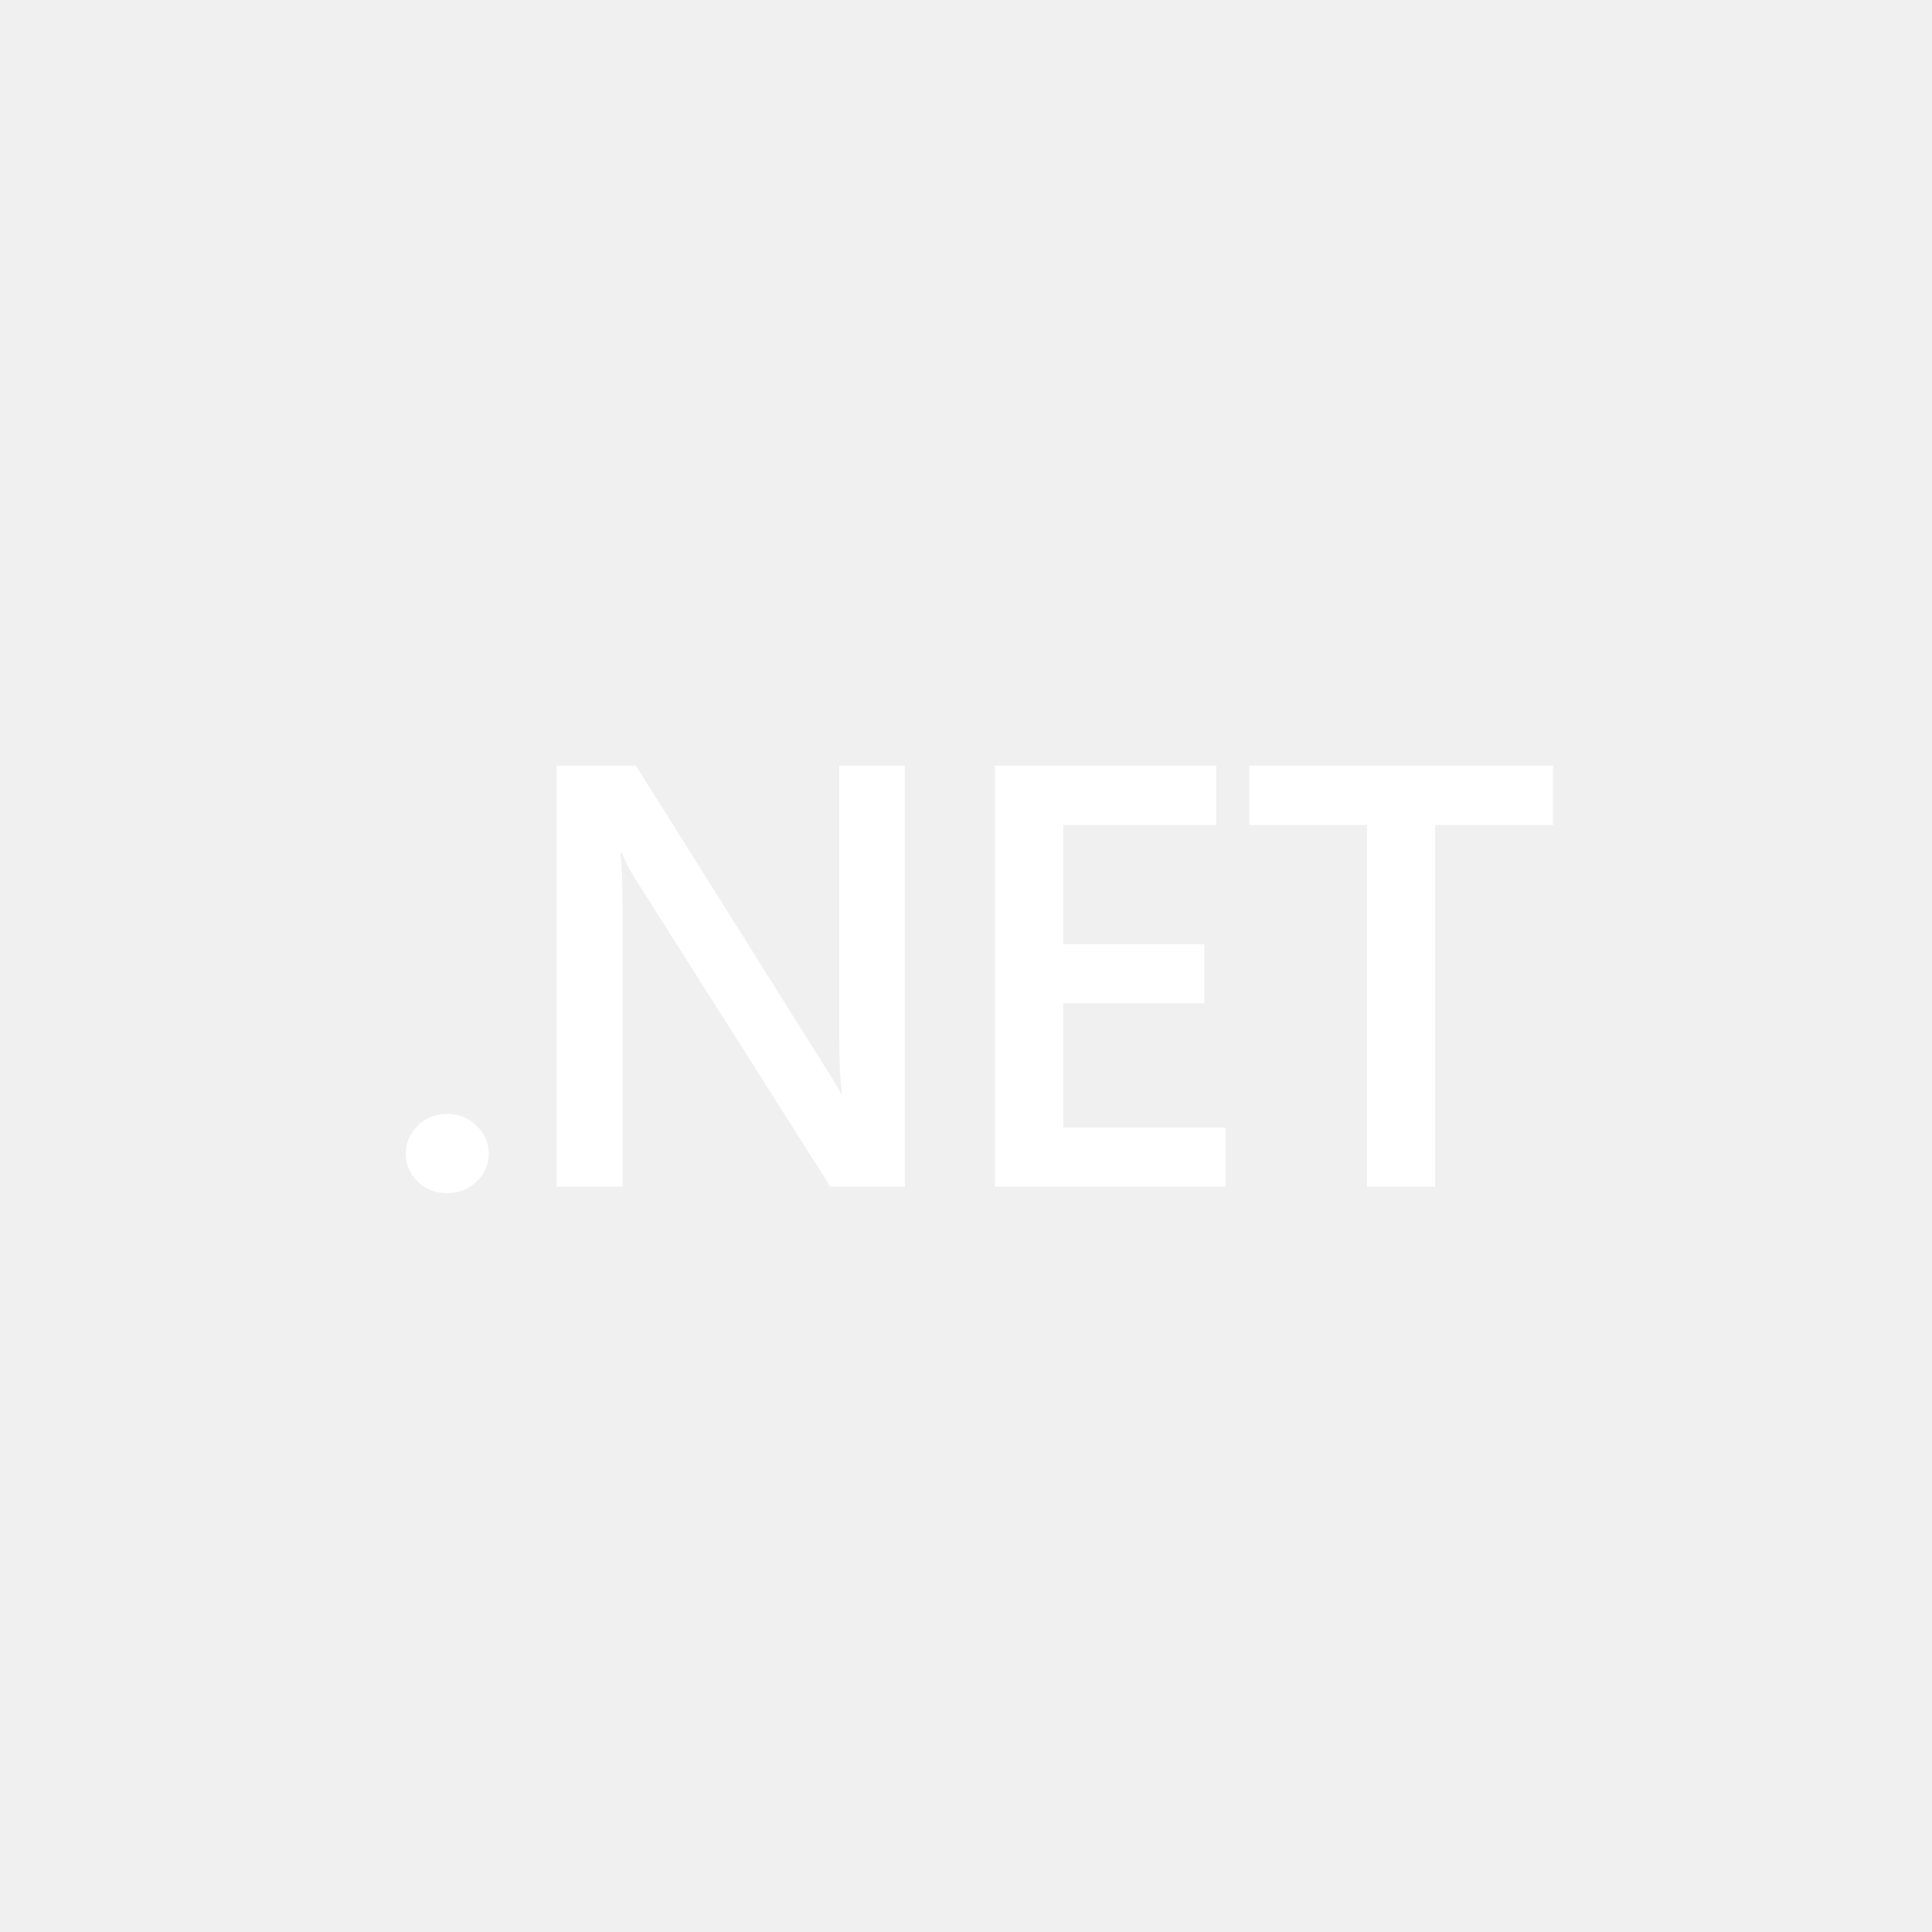
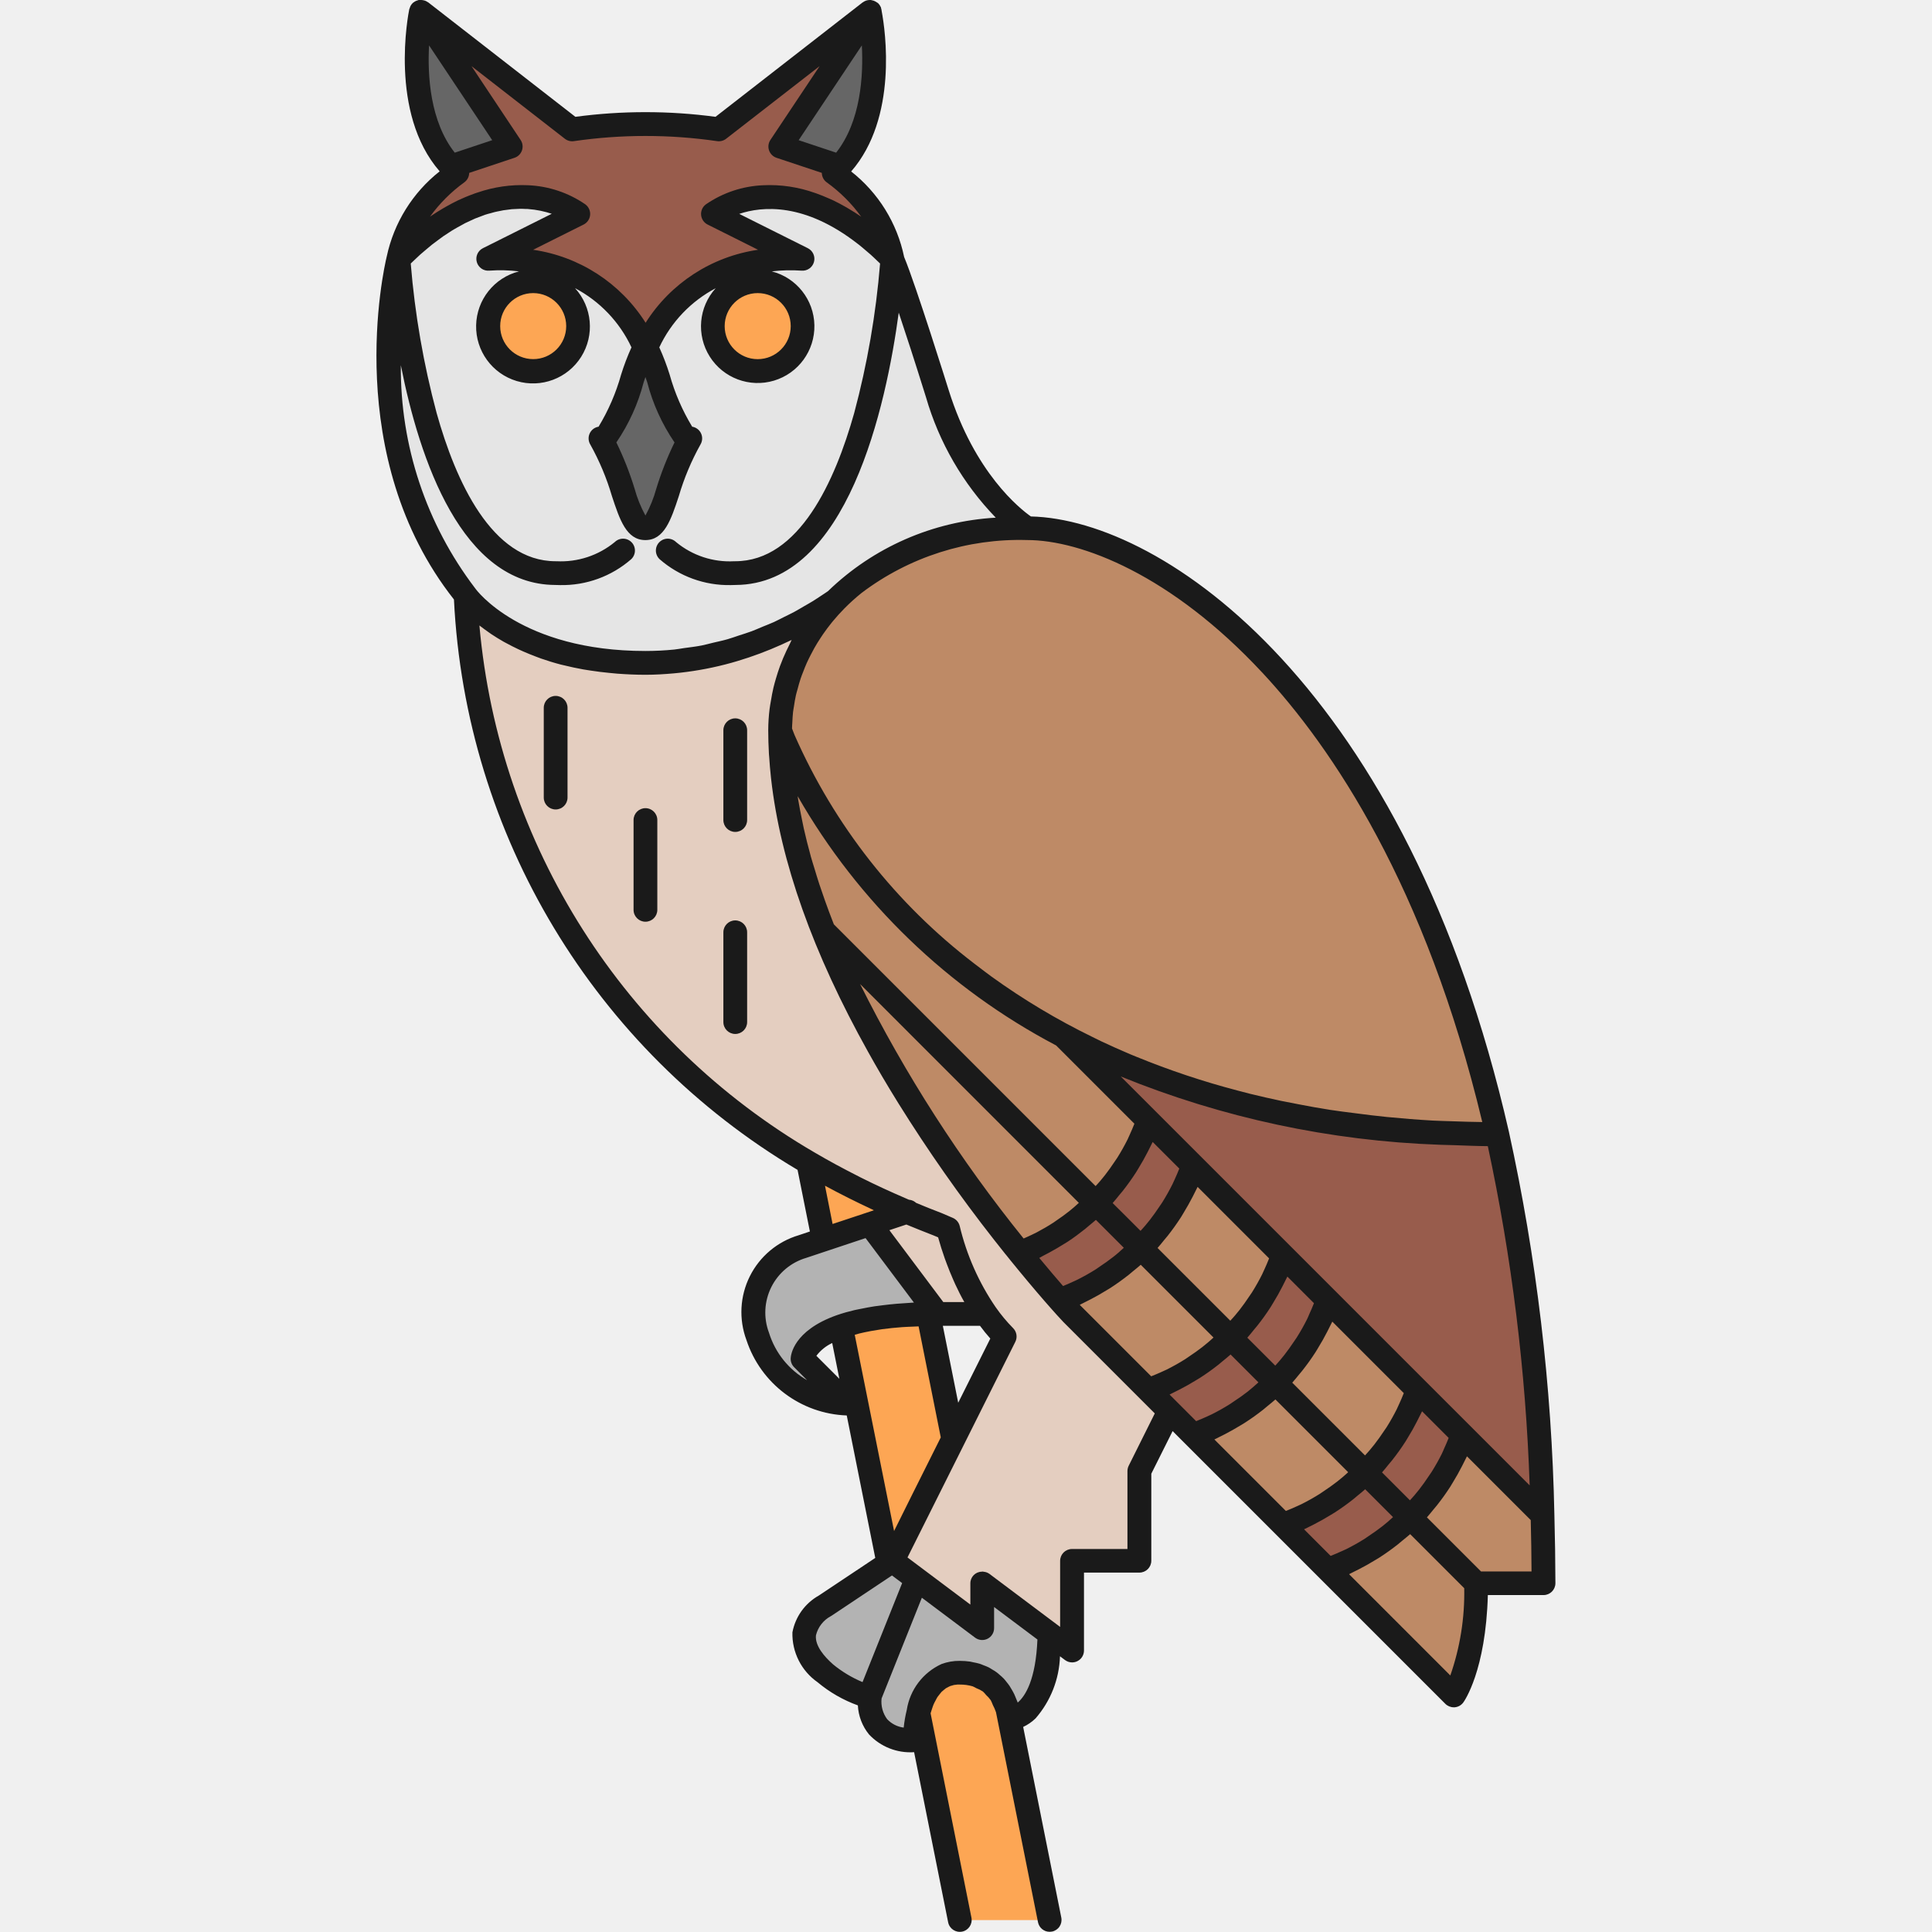
- <svg xmlns="http://www.w3.org/2000/svg" width="456" height="456" viewBox="0 0 456 456" version="1.1" xml:space="preserve" style="fill-rule:evenodd;clip-rule:evenodd;stroke-linejoin:round;stroke-miterlimit:2;">
-   <path d="m 105.5,281.609 c -2.703,0 -5.001,-0.9 -6.893,-2.702 -1.892,-1.848 -2.838,-4.042 -2.838,-6.582 0,-2.587 0.946,-4.804 2.838,-6.652 1.892,-1.848 4.19,-2.772 6.893,-2.772 2.748,0 5.068,0.924 6.96,2.772 1.937,1.848 2.906,4.064 2.906,6.652 0,2.54 -0.968,4.734 -2.906,6.582 -1.892,1.802 -4.212,2.702 -6.96,2.702 z" style="fill:#ffffff;fill-rule:nonzero;stroke-width:0.838" />
-   <path d="M 213.561,280.084 H 195.99 L 149.7,207.054 c -1.171,-1.848 -2.14,-3.765 -2.906,-5.751 h -0.406 c 0.361,2.125 0.541,6.675 0.541,13.65 v 65.132 h -15.543 v -99.36 h 18.719 l 44.737,71.298 c 1.892,2.957 3.109,4.989 3.649,6.098 h 0.27 c -0.45,-2.632 -0.676,-7.09 -0.676,-13.373 v -64.023 h 15.476 z" style="fill:#ffffff;fill-rule:nonzero;stroke-width:0.838" />
-   <path d="m 289.251,280.084 h -54.401 v -99.36 h 52.238 v 13.997 h -36.154 v 28.131 h 33.316 v 13.927 h -33.316 v 29.378 h 38.316 z" style="fill:#ffffff;fill-rule:nonzero;stroke-width:0.838" />
-   <path d="M 366.565,194.721 H 338.722 v 85.363 h -16.084 v -85.363 h -27.775 v -13.997 h 71.701 z" style="fill:#ffffff;fill-rule:nonzero;stroke-width:0.838" />
+ <svg xmlns="http://www.w3.org/2000/svg" width="800px" height="800px" viewBox="-23.77 0 121.971 121.971">
+   <g id="Group_6760" data-name="Group 6760" transform="translate(-524.809 -1436.432)">
+     <g id="Group_6758" data-name="Group 6758">
+       <g id="Group_6646" data-name="Group 6646">
+         <g id="Group_6645" data-name="Group 6645">
+           <g id="Group_6644" data-name="Group 6644">
+             <path id="Path_2404" data-name="Path 2404" d="M526.2,1452.769s1.173,19.843,9.921,19.843a6.086,6.086,0,0,0,4.252-1.417" fill="#e4cec0" />
+           </g>
+         </g>
+       </g>
+       <g id="Group_6649" data-name="Group 6649">
+         <g id="Group_6648" data-name="Group 6648">
+           <g id="Group_6647" data-name="Group 6647">
+             <path id="Path_2405" data-name="Path 2405" d="M557.378,1452.769s-1.174,19.843-9.922,19.843a6.086,6.086,0,0,1-4.252-1.417" fill="#e4cec0" />
+           </g>
+         </g>
+       </g>
+       <g id="Group_6652" data-name="Group 6652">
+         <g id="Group_6651" data-name="Group 6651">
+           <g id="Group_6650" data-name="Group 6650">
+             <path id="Path_2406" data-name="Path 2406" d="M595.567,1508.044c-6.413-28.086-21.808-38.267-29.685-38.267h0c-9.975,0-15.591,6.494-15.591,12.756h0S558.623,1508.008,595.567,1508.044Z" fill="#be8a66" />
+           </g>
+         </g>
+       </g>
+       <g id="Group_6655" data-name="Group 6655">
+         <g id="Group_6654" data-name="Group 6654">
+           <g id="Group_6653" data-name="Group 6653">
+             <path id="Path_2407" data-name="Path 2407" d="M595.567,1508.044c-11.858-.012-20.764-2.646-27.4-6.215l30.252,30.252A122.946,122.946,0,0,0,595.567,1508.044Z" fill="#985c4c" />
+           </g>
+         </g>
+       </g>
+       <g id="Group_6658" data-name="Group 6658">
+         <g id="Group_6657" data-name="Group 6657">
+           <g id="Group_6656" data-name="Group 6656">
+             <path id="Path_2408" data-name="Path 2408" d="M561.63,1542.038c-1.63,0-2.323,1.347-2.617,2.528l2.617,13.085H567.3l-2.661-13.3A2.952,2.952,0,0,0,561.63,1542.038Z" fill="#fda654" />
+           </g>
+         </g>
+       </g>
+       <g id="Group_6661" data-name="Group 6661">
+         <g id="Group_6660" data-name="Group 6660">
+           <g id="Group_6659" data-name="Group 6659">
+             <path id="Path_2409" data-name="Path 2409" d="M552.066,1509.832l.971,4.857,5.251-1.751A52.3,52.3,0,0,1,552.066,1509.832Z" fill="#fda654" />
+           </g>
+         </g>
+       </g>
+       <g id="Group_6664" data-name="Group 6664">
+         <g id="Group_6663" data-name="Group 6663">
+           <g id="Group_6662" data-name="Group 6662">
+             <path id="Path_2410" data-name="Path 2410" d="M559.647,1519.39a17.745,17.745,0,0,0-5.514.777l2.995,14.974.25-.167,3.847-7.694Z" fill="#fda654" />
+           </g>
+         </g>
+       </g>
+       <g id="Group_6667" data-name="Group 6667">
+         <g id="Group_6666" data-name="Group 6666">
+           <g id="Group_6665" data-name="Group 6665">
+             <path id="Path_2411" data-name="Path 2411" d="M560.892,1514l-.68-.286c-.631-.239-1.244-.489-1.849-.743-.026-.01-.05-.022-.075-.033l-2.328.776h0l4.252,5.67h3.069A16.377,16.377,0,0,1,560.892,1514Z" fill="#e4cec0" />
+           </g>
+         </g>
+       </g>
+       <g id="Group_6670" data-name="Group 6670">
+         <g id="Group_6669" data-name="Group 6669">
+           <g id="Group_6668" data-name="Group 6668">
+             <path id="Path_2412" data-name="Path 2412" d="M558.363,1512.971l-.011-.054-.064.021C558.313,1512.949,558.337,1512.961,558.363,1512.971Z" fill="#e4cec0" />
+           </g>
+         </g>
+       </g>
+       <g id="Group_6673" data-name="Group 6673">
+         <g id="Group_6672" data-name="Group 6672">
+           <g id="Group_6671" data-name="Group 6671">
+             <path id="Path_2413" data-name="Path 2413" d="M541.787,1478.281a21.428,21.428,0,0,0,12.02-3.955c2.649-2.688,6.737-4.549,12.075-4.549,0,0-3.7-2.186-5.67-8.5s-2.834-8.5-2.834-8.5h0c-6.54-6.6-11.339-2.834-11.339-2.834l5.669,2.834s-7.166-.731-9.921,5.67c-2.755-6.4-9.921-5.67-9.921-5.67l5.669-2.834s-4.8-3.768-11.338,2.834c0,0-3.04,12.251,4.251,21.26C530.448,1474.029,533.377,1478.281,541.787,1478.281Z" fill="#e5e5e5" />
+           </g>
+         </g>
+       </g>
+       <g id="Group_6676" data-name="Group 6676">
+         <g id="Group_6675" data-name="Group 6675">
+           <g id="Group_6674" data-name="Group 6674">
+             <path id="Path_2414" data-name="Path 2414" d="M568.716,1519.384s-18.425-19.6-18.425-36.851a11.776,11.776,0,0,1,3.516-8.207,21.428,21.428,0,0,1-12.02,3.955c-8.41,0-11.339-4.252-11.339-4.252a43.244,43.244,0,0,0,21.618,35.8,52.3,52.3,0,0,0,6.222,3.106l.064-.021.011.054c.605.254,1.218.5,1.849.743l.68.286a16.377,16.377,0,0,0,2.389,5.384,11.1,11.1,0,0,0,1.183,1.417l-3.239,6.479-3.847,7.694,5.669,4.252v-2.834h0l4.247,3.186,1.422,1.066v-5.669h4.252v-5.669l1.89-3.78Z" fill="#e4cec0" />
+           </g>
+         </g>
+       </g>
+       <g id="Group_6679" data-name="Group 6679">
+         <g id="Group_6678" data-name="Group 6678">
+           <g id="Group_6677" data-name="Group 6677">
+             <path id="Path_2415" data-name="Path 2415" d="M527.614,1437.179s-1.311,6.338,1.894,9.762l3.775-1.258Z" fill="#666" />
+           </g>
+         </g>
+       </g>
+       <g id="Group_6682" data-name="Group 6682">
+         <g id="Group_6681" data-name="Group 6681">
+           <g id="Group_6680" data-name="Group 6680">
+             <path id="Path_2416" data-name="Path 2416" d="M554.066,1446.941c3.205-3.424,1.894-9.762,1.894-9.762h0l-5.669,8.5Z" fill="#666" />
+           </g>
+         </g>
+       </g>
+       <g id="Group_6685" data-name="Group 6685">
+         <g id="Group_6684" data-name="Group 6684">
+           <g id="Group_6683" data-name="Group 6683">
+             <path id="Path_2417" data-name="Path 2417" d="M557.378,1452.769a8.754,8.754,0,0,0-3.714-5.432c.142-.126.275-.259.4-.4l-3.775-1.258,5.669-8.5-9.542,7.422a32.088,32.088,0,0,0-9.262,0l-9.542-7.422,5.669,8.5-3.775,1.258c.128.137.26.27.4.4a8.749,8.749,0,0,0-3.713,5.432c6.539-6.6,11.338-2.834,11.338-2.834l-5.669,2.834s7.166-.731,9.921,5.67c2.755-6.4,9.921-5.67,9.921-5.67l-5.669-2.834S550.838,1446.167,557.378,1452.769Z" fill="#985c4c" />
+           </g>
+         </g>
+       </g>
+       <g id="Group_6688" data-name="Group 6688">
+         <g id="Group_6687" data-name="Group 6687">
+           <g id="Group_6686" data-name="Group 6686">
+             <line id="Line_4" data-name="Line 4" y2="5.669" transform="translate(541.787 1488.202)" fill="#e4cec0" />
+           </g>
+         </g>
+       </g>
+       <g id="Group_6691" data-name="Group 6691">
+         <g id="Group_6690" data-name="Group 6690">
+           <g id="Group_6689" data-name="Group 6689">
+             <line id="Line_5" data-name="Line 5" y2="5.669" transform="translate(536.118 1481.116)" fill="#e4cec0" />
+           </g>
+         </g>
+       </g>
+       <g id="Group_6694" data-name="Group 6694">
+         <g id="Group_6693" data-name="Group 6693">
+           <g id="Group_6692" data-name="Group 6692">
+             <line id="Line_6" data-name="Line 6" y2="5.669" transform="translate(547.456 1482.533)" fill="#e4cec0" />
+           </g>
+         </g>
+       </g>
+       <g id="Group_6697" data-name="Group 6697">
+         <g id="Group_6696" data-name="Group 6696">
+           <g id="Group_6695" data-name="Group 6695">
+             <line id="Line_7" data-name="Line 7" y2="5.669" transform="translate(547.456 1495.289)" fill="#e4cec0" />
+           </g>
+         </g>
+       </g>
+       <g id="Group_6700" data-name="Group 6700">
+         <g id="Group_6699" data-name="Group 6699">
+           <g id="Group_6698" data-name="Group 6698">
+             <path id="Path_2418" data-name="Path 2418" d="M573.069,1515.232a14.176,14.176,0,0,1-5.135,3.286c.495.56.782.866.782.866l4.826,4.825a14.181,14.181,0,0,0,5.2-3.307Z" fill="#be8a66" />
+           </g>
+         </g>
+       </g>
+       <g id="Group_6703" data-name="Group 6703">
+         <g id="Group_6702" data-name="Group 6702">
+           <g id="Group_6701" data-name="Group 6701">
+             <path id="Path_2419" data-name="Path 2419" d="M553.015,1495.178c3.306,8.357,8.877,16,12.417,20.374a14.182,14.182,0,0,0,4.8-3.154Z" fill="#be8a66" />
+           </g>
+         </g>
+       </g>
+       <g id="Group_6706" data-name="Group 6706">
+         <g id="Group_6705" data-name="Group 6705">
+           <g id="Group_6704" data-name="Group 6704">
+             <path id="Path_2420" data-name="Path 2420" d="M581.573,1523.736l-2.835-2.834a14.181,14.181,0,0,1-5.2,3.307l1.316,1.316,1.518,1.519A14.177,14.177,0,0,0,581.573,1523.736Z" fill="#985c4c" />
+           </g>
+         </g>
+       </g>
+       <g id="Group_6709" data-name="Group 6709">
+         <g id="Group_6708" data-name="Group 6708">
+           <g id="Group_6707" data-name="Group 6707">
+             <path id="Path_2421" data-name="Path 2421" d="M573.069,1515.232l-2.835-2.834a14.182,14.182,0,0,1-4.8,3.154c1.051,1.3,1.922,2.311,2.5,2.966A14.176,14.176,0,0,0,573.069,1515.232Z" fill="#985c4c" />
+           </g>
+         </g>
+       </g>
+       <g id="Group_6712" data-name="Group 6712">
+         <g id="Group_6711" data-name="Group 6711">
+           <g id="Group_6710" data-name="Group 6710">
+             <path id="Path_2422" data-name="Path 2422" d="M584.88,1535.548l7.931,7.93s1.417-1.94,1.417-7.087l-4.151-4.151A14.188,14.188,0,0,1,584.88,1535.548Z" fill="#be8a66" />
+           </g>
+         </g>
+       </g>
+       <g id="Group_6715" data-name="Group 6715">
+         <g id="Group_6714" data-name="Group 6714">
+           <g id="Group_6713" data-name="Group 6713">
+             <path id="Path_2423" data-name="Path 2423" d="M581.573,1523.736a14.177,14.177,0,0,1-5.2,3.308l5.67,5.669a14.181,14.181,0,0,0,5.2-3.307Z" fill="#be8a66" />
+           </g>
+         </g>
+       </g>
+       <g id="Group_6718" data-name="Group 6718">
+         <g id="Group_6717" data-name="Group 6717">
+           <g id="Group_6716" data-name="Group 6716">
+             <path id="Path_2424" data-name="Path 2424" d="M590.077,1532.24l-2.835-2.834a14.181,14.181,0,0,1-5.2,3.307l2.834,2.835A14.188,14.188,0,0,0,590.077,1532.24Z" fill="#985c4c" />
+           </g>
+         </g>
+       </g>
+       <g id="Group_6721" data-name="Group 6721">
+         <g id="Group_6720" data-name="Group 6720">
+           <g id="Group_6719" data-name="Group 6719">
+             <path id="Path_2425" data-name="Path 2425" d="M578.738,1520.9a14.187,14.187,0,0,0,3.308-5.2l-5.67-5.669a14.181,14.181,0,0,1-3.307,5.2Z" fill="#be8a66" />
+           </g>
+         </g>
+       </g>
+       <g id="Group_6724" data-name="Group 6724">
+         <g id="Group_6723" data-name="Group 6723">
+           <g id="Group_6722" data-name="Group 6722">
+             <path id="Path_2426" data-name="Path 2426" d="M587.242,1529.406a14.186,14.186,0,0,0,3.308-5.2l-5.67-5.669a14.181,14.181,0,0,1-3.307,5.2Z" fill="#be8a66" />
+           </g>
+         </g>
+       </g>
+       <g id="Group_6727" data-name="Group 6727">
+         <g id="Group_6726" data-name="Group 6726">
+           <g id="Group_6725" data-name="Group 6725">
+             <path id="Path_2427" data-name="Path 2427" d="M587.242,1529.406l2.835,2.834a14.181,14.181,0,0,0,3.307-5.2l-2.834-2.835A14.186,14.186,0,0,1,587.242,1529.406Z" fill="#985c4c" />
+           </g>
+         </g>
+       </g>
+       <g id="Group_6730" data-name="Group 6730">
+         <g id="Group_6729" data-name="Group 6729">
+           <g id="Group_6728" data-name="Group 6728">
+             <path id="Path_2428" data-name="Path 2428" d="M578.738,1520.9l2.835,2.834a14.181,14.181,0,0,0,3.307-5.2l-2.834-2.835A14.187,14.187,0,0,1,578.738,1520.9Z" fill="#985c4c" />
+           </g>
+         </g>
+       </g>
+       <g id="Group_6733" data-name="Group 6733">
+         <g id="Group_6732" data-name="Group 6732">
+           <g id="Group_6731" data-name="Group 6731">
+             <path id="Path_2429" data-name="Path 2429" d="M598.421,1532.081l-5.037-5.037a14.181,14.181,0,0,1-3.307,5.2l4.151,4.151h4.252Q598.48,1534.192,598.421,1532.081Z" fill="#be8a66" />
+           </g>
+         </g>
+       </g>
+       <g id="Group_6736" data-name="Group 6736">
+         <g id="Group_6735" data-name="Group 6735">
+           <g id="Group_6734" data-name="Group 6734">
+             <path id="Path_2430" data-name="Path 2430" d="M570.234,1512.4l2.835,2.834a14.181,14.181,0,0,0,3.307-5.2l-2.834-2.835A14.187,14.187,0,0,1,570.234,1512.4Z" fill="#985c4c" />
+           </g>
+         </g>
+       </g>
+       <g id="Group_6739" data-name="Group 6739">
+         <g id="Group_6738" data-name="Group 6738">
+           <g id="Group_6737" data-name="Group 6737">
+             <path id="Path_2431" data-name="Path 2431" d="M573.542,1507.2l-5.373-5.372c-14.032-7.552-17.878-19.3-17.878-19.3a34.905,34.905,0,0,0,2.724,12.645l17.219,17.22A14.187,14.187,0,0,0,573.542,1507.2Z" fill="#be8a66" />
+           </g>
+         </g>
+       </g>
+       <g id="Group_6742" data-name="Group 6742">
+         <g id="Group_6741" data-name="Group 6741">
+           <g id="Group_6740" data-name="Group 6740">
+             <path id="Path_2432" data-name="Path 2432" d="M541.787,1458.439c-.463,0-1.664,5.669-2.835,5.669,1.58,2.639,1.673,5.669,2.835,5.669s1.255-3.03,2.835-5.669C543.451,1464.108,542.25,1458.439,541.787,1458.439Z" fill="#666" />
+           </g>
+         </g>
+       </g>
+       <g id="Group_6745" data-name="Group 6745">
+         <g id="Group_6744" data-name="Group 6744">
+           <g id="Group_6743" data-name="Group 6743">
+             <path id="Path_2433" data-name="Path 2433" d="M563.047,1536.391h0v2.834l-5.669-4.252-.25.167-4,2.668s-2.99,1.607,0,4.252c0,0,1.721,1.417,2.834,1.417,0,0-.486,2.835,2.835,2.835a7.568,7.568,0,0,1,.218-1.747c.294-1.181.987-2.528,2.617-2.528a2.952,2.952,0,0,1,3.008,2.311,3.612,3.612,0,0,1,.119.591s2.435.051,2.537-5.363Z" fill="#b3b3b3" />
+           </g>
+         </g>
+       </g>
+       <g id="Group_6748" data-name="Group 6748">
+         <g id="Group_6747" data-name="Group 6747">
+           <g id="Group_6746" data-name="Group 6746">
+             <line id="Line_8" data-name="Line 8" y1="7.087" x2="2.835" transform="translate(555.96 1536.391)" fill="#b3b3b3" />
+           </g>
+         </g>
+       </g>
+       <g id="Group_6751" data-name="Group 6751">
+         <g id="Group_6750" data-name="Group 6750">
+           <g id="Group_6749" data-name="Group 6749">
+             <path id="Path_2434" data-name="Path 2434" d="M555.96,1513.714l-2.923.975-1.329.442s-4.243,1.432-2.834,5.67a6.218,6.218,0,0,0,5.669,4.252l-2.835-2.835s.044-1.212,2.425-2.051a17.745,17.745,0,0,1,5.514-.777c.185,0,.371-.006.565-.006l-4.252-5.67Z" fill="#b3b3b3" />
+           </g>
+         </g>
+       </g>
+       <g id="Group_6754" data-name="Group 6754">
+         <g id="Group_6753" data-name="Group 6753">
+           <g id="Group_6752" data-name="Group 6752">
+             <circle id="Ellipse_165" data-name="Ellipse 165" cx="2.835" cy="2.835" r="2.835" transform="translate(546.039 1454.187)" fill="#fda654" />
+           </g>
+         </g>
+       </g>
+       <g id="Group_6757" data-name="Group 6757">
+         <g id="Group_6756" data-name="Group 6756">
+           <g id="Group_6755" data-name="Group 6755">
+             <circle id="Ellipse_166" data-name="Ellipse 166" cx="2.835" cy="2.835" r="2.835" transform="translate(531.866 1454.187)" fill="#fda654" />
+           </g>
+         </g>
+       </g>
+     </g>
+     <g id="Group_6759" data-name="Group 6759">
+       <path id="Path_2435" data-name="Path 2435" d="M541.787,1487.453a.75.75,0,0,0-.75.75v5.669a.75.75,0,0,0,1.5,0V1488.2A.75.75,0,0,0,541.787,1487.453Z" fill="#1a1a1a" />
+       <path id="Path_2436" data-name="Path 2436" d="M536.118,1480.366a.75.75,0,0,0-.75.75v5.669a.75.75,0,0,0,1.5,0v-5.669A.75.75,0,0,0,536.118,1480.366Z" fill="#1a1a1a" />
+       <path id="Path_2437" data-name="Path 2437" d="M547.457,1481.783a.75.75,0,0,0-.75.75v5.67a.75.75,0,0,0,1.5,0v-5.67A.75.75,0,0,0,547.457,1481.783Z" fill="#1a1a1a" />
+       <path id="Path_2438" data-name="Path 2438" d="M547.457,1494.539a.75.75,0,0,0-.75.75v5.669a.75.75,0,0,0,1.5,0v-5.669A.75.75,0,0,0,547.457,1494.539Z" fill="#1a1a1a" />
+       <path id="Path_2439" data-name="Path 2439" d="M599.17,1532.061a124.3,124.3,0,0,0-2.872-24.184c-6.4-28.037-21.79-38.644-30.176-38.84-.669-.468-3.555-2.734-5.194-7.987-.023-.075-2.079-6.655-2.809-8.393a9.237,9.237,0,0,0-3.344-5.4c2.952-3.391,2.161-8.888,1.927-10.117a.767.767,0,0,0-.033-.17c-.012-.055-.019-.086-.021-.09s-.007-.007-.01-.012a.744.744,0,0,0-.167-.239.531.531,0,0,0-.051-.032.611.611,0,0,0-.069-.044.744.744,0,0,0-.287-.108c-.013,0-.023-.012-.037-.013h-.022c-.016,0-.031,0-.047,0a.724.724,0,0,0-.2.026l-.048.015a.716.716,0,0,0-.189.1c-.007.005-.016.006-.023.012l-.029.022,0,0-9.258,7.2a33.308,33.308,0,0,0-8.847,0l-9.289-7.224a.4.4,0,0,0-.037-.02.715.715,0,0,0-.171-.089.689.689,0,0,0-.088-.023.74.74,0,0,0-.148-.019.632.632,0,0,0-.1,0c-.021,0-.042,0-.063,0a.624.624,0,0,0-.086.031c-.028.009-.056.017-.084.029a.731.731,0,0,0-.16.1c-.012.01-.026.014-.038.024l-.006.008a.756.756,0,0,0-.146.2.571.571,0,0,0-.025.069.755.755,0,0,0-.047.126c-.055.269-1.3,6.535,1.92,10.23a9.311,9.311,0,0,0-3.34,5.37c-.2.815-2.86,12.649,4.242,21.66a44.4,44.4,0,0,0,21.693,36.01l.778,3.889-.7.235a5.059,5.059,0,0,0-3.306,6.617,6.933,6.933,0,0,0,6.333,4.763l1.8,8.994-3.562,2.374a3.379,3.379,0,0,0-1.668,2.324,3.719,3.719,0,0,0,1.585,3.147,8.445,8.445,0,0,0,2.547,1.465,3.159,3.159,0,0,0,.7,1.83,3.577,3.577,0,0,0,2.851,1.124l2.148,10.739a.75.75,0,1,0,1.471-.294l-2.579-12.9c.027-.1.057-.186.087-.273s.064-.2.1-.283.087-.177.131-.259.074-.147.113-.208a2.128,2.128,0,0,1,.146-.189c.04-.049.079-.1.119-.145a1.769,1.769,0,0,1,.155-.131c.04-.031.079-.068.118-.094a1.714,1.714,0,0,1,.158-.083c.036-.017.073-.039.107-.053a1.484,1.484,0,0,1,.155-.045c.029-.007.061-.019.089-.025a1.42,1.42,0,0,1,.148-.018c.019,0,.042-.007.06-.008.061,0,.115,0,.157,0a2.814,2.814,0,0,1,.81.11,2.011,2.011,0,0,1,.232.117,1.988,1.988,0,0,1,.419.213,1.967,1.967,0,0,1,.2.218,2.032,2.032,0,0,1,.294.33,2.744,2.744,0,0,1,.132.3,2.889,2.889,0,0,1,.2.465l2.652,13.255a.749.749,0,0,0,.734.6.821.821,0,0,0,.148-.014.749.749,0,0,0,.588-.883l-2.407-12.036a2.876,2.876,0,0,0,.781-.538,6.283,6.283,0,0,0,1.543-3.923l.315.237a.751.751,0,0,0,.45.15.737.737,0,0,0,.336-.08.748.748,0,0,0,.414-.67v-4.92h3.5a.75.75,0,0,0,.75-.75v-5.492l1.346-2.691.782.783,5.669,5.669,2.835,2.835,7.93,7.93a.751.751,0,0,0,.531.22l.057,0a.75.75,0,0,0,.548-.306c.061-.083,1.417-2,1.549-6.779h3.515a.75.75,0,0,0,.75-.75C599.23,1534.975,599.21,1533.518,599.17,1532.061Zm-7.1-3.86c-.2.4-.418.788-.656,1.165-.053.084-.113.163-.168.245q-.289.44-.611.855c-.092.118-.188.232-.284.347s-.2.224-.3.337l-.9-.9-.862-.862c.144-.16.277-.33.414-.5.074-.089.151-.175.223-.266q.447-.566.839-1.173c.055-.086.1-.175.158-.262q.311-.5.579-1.03c.062-.12.124-.24.182-.362.043-.089.092-.175.133-.265l1.679,1.68c-.091.227-.184.455-.289.678C592.16,1528,592.118,1528.1,592.068,1528.2Zm-12.271-3.907c-.273.212-.556.412-.845.6-.086.057-.168.12-.256.175-.376.237-.765.455-1.162.654-.1.05-.2.091-.3.139-.224.1-.452.2-.681.29l-1.679-1.679c.091-.042.178-.092.267-.135.12-.057.238-.118.356-.178q.531-.271,1.039-.585c.084-.052.171-.1.254-.153q.61-.393,1.179-.843c.088-.069.171-.143.257-.215.168-.139.341-.273.5-.419l1.758,1.758c-.113.1-.222.2-.338.3S579.915,1524.2,579.8,1524.294Zm9.437,1.071q-.3.6-.656,1.166c-.054.085-.116.166-.171.25-.192.29-.394.574-.607.848-.093.119-.19.235-.287.351s-.2.223-.3.335l-4.593-4.592c.147-.163.282-.336.422-.505.07-.085.143-.167.211-.254q.452-.57.845-1.181c.053-.082.1-.167.151-.251q.315-.508.586-1.041c.061-.119.122-.236.179-.356.043-.09.093-.176.134-.267l4.514,4.514c-.093.231-.187.461-.294.687C589.322,1525.167,589.283,1525.268,589.234,1525.365Zm-5.67-5.668c-.2.4-.418.788-.656,1.165-.053.084-.113.163-.167.246-.194.292-.4.578-.612.854-.092.118-.188.232-.283.347s-.2.225-.3.337l-.9-.9-.863-.862c.144-.16.277-.33.415-.5.073-.09.15-.176.222-.266.3-.378.579-.769.839-1.174.055-.086.105-.175.158-.262q.31-.5.579-1.03c.062-.12.124-.24.182-.362.043-.089.092-.175.133-.265l1.679,1.68c-.091.228-.184.455-.289.678C583.656,1519.492,583.614,1519.6,583.564,1519.7Zm-6.6,1.761c-.277.215-.563.418-.856.612-.082.054-.16.114-.243.166-.378.239-.769.458-1.168.658-.1.048-.2.088-.294.134-.226.106-.457.2-.689.293l-4.451-4.451-.059-.063c.1-.045.194-.1.291-.147.126-.06.25-.123.374-.188q.522-.269,1.022-.579c.082-.051.166-.1.247-.149.4-.259.788-.539,1.163-.835.093-.074.182-.153.274-.229.161-.133.326-.261.48-.4l2.241,2.241,2.352,2.352c-.112.1-.221.205-.337.3S577.082,1521.366,576.964,1521.458Zm-24.743-30.978q-.245-.882-.439-1.744c-.041-.182-.074-.364-.112-.546-.088-.424-.171-.846-.24-1.262-.013-.078-.023-.156-.035-.234a40.578,40.578,0,0,0,16.322,15.742l.015.016,4.922,4.922c-.093.231-.187.462-.293.688-.047.1-.086.2-.135.3q-.3.6-.656,1.166c-.054.085-.116.166-.171.251-.192.289-.393.573-.607.848-.093.119-.19.234-.287.35s-.2.223-.3.335l-13.762-13.762-2.764-2.764c-.105-.264-.206-.529-.306-.8-.089-.24-.177-.479-.261-.717q-.181-.507-.349-1.015c-.112-.343-.215-.683-.317-1.023C552.371,1490.981,552.291,1490.731,552.221,1490.48Zm28.509,26.381q-.3.6-.656,1.166c-.054.085-.116.166-.171.25-.192.29-.393.574-.607.848-.093.119-.19.235-.287.351s-.2.223-.3.335l-2.352-2.351-2.241-2.241c.145-.161.278-.331.415-.5.074-.089.15-.175.222-.265q.447-.567.84-1.175c.054-.085.1-.172.155-.258.209-.338.4-.685.585-1.038.059-.117.119-.233.176-.351.043-.091.094-.178.135-.27l4.514,4.514c-.093.231-.187.462-.293.688C580.818,1516.663,580.779,1516.764,580.73,1516.861Zm-9.449-4.477c.145-.16.277-.331.415-.5.074-.089.15-.175.222-.265q.447-.568.84-1.176c.054-.083.1-.171.154-.255q.313-.508.584-1.038c.061-.119.122-.236.179-.356.043-.09.093-.177.134-.267l1.68,1.679c-.093.229-.186.458-.291.682-.047.1-.088.2-.138.3q-.3.6-.655,1.165c-.054.086-.116.167-.172.252-.192.289-.393.573-.606.847-.093.119-.19.234-.286.35s-.2.224-.3.336l-.9-.9Zm-4.37-2.25,2.236,2.237c-.1.088-.193.18-.294.265s-.2.169-.3.25q-.4.318-.824.6c-.06.041-.117.086-.178.125-.343.224-.7.43-1.062.622-.1.052-.2.1-.3.147-.173.085-.352.162-.529.241a88.541,88.541,0,0,1-10.325-16.066Zm.02,5.558q.171-.087.34-.178.5-.269.983-.575c.065-.042.133-.08.2-.123.373-.247.733-.513,1.083-.793.091-.073.178-.151.268-.226.139-.117.282-.229.418-.352l.863.862.9.9c-.111.1-.217.2-.331.3s-.224.188-.339.278c-.277.217-.565.422-.859.616-.075.05-.147.106-.223.154-.371.236-.754.451-1.146.649-.1.053-.212.1-.318.148-.2.1-.412.182-.621.268-.41-.472-.915-1.066-1.5-1.772C566.743,1515.794,566.835,1515.74,566.931,1515.692Zm26.984,10.821-1.66-1.659-6.289-6.289-.555-.556-.128-.128-13.489-13.488a58.838,58.838,0,0,0,20.135,4.31c.3.014.613.015.916.026.7.025,1.405.056,2.121.062a121.58,121.58,0,0,1,2.642,21.416Zm-13.191-47.623c4.392,4.719,10.323,13.45,13.892,28.379-.622-.008-1.237-.025-1.849-.048-.423-.016-.859-.022-1.275-.045-.984-.055-1.951-.135-2.909-.228-.668-.066-1.314-.148-1.959-.232-.561-.071-1.124-.14-1.675-.225-.647-.1-1.272-.219-1.895-.337-.377-.071-.753-.142-1.125-.219q-1.02-.215-2-.456c-.258-.064-.511-.132-.766-.2a50.78,50.78,0,0,1-6.381-2.13c-.128-.052-.258-.1-.385-.157q-.941-.4-1.824-.815c-.191-.09-.378-.186-.568-.279a43.269,43.269,0,0,1-6.38-3.818c-.128-.094-.254-.188-.38-.283-.238-.177-.468-.354-.7-.532a36.808,36.808,0,0,1-11.342-14.421l-.008-.019c-.04-.1-.072-.183-.1-.256l-.056-.149c0-.124.013-.247.019-.371.011-.219.02-.439.045-.658.014-.126.04-.25.059-.375.035-.231.071-.463.123-.694.028-.123.065-.245.1-.367.059-.225.12-.449.194-.672.048-.142.1-.282.158-.423.072-.191.147-.381.231-.569s.167-.352.257-.525c.071-.139.143-.278.22-.415.122-.215.251-.427.389-.635.054-.084.11-.168.167-.251.171-.246.35-.488.542-.724l.091-.11c.221-.265.452-.524.7-.774l.01-.011a12.861,12.861,0,0,1,1.082-.977l.009-.007a16.528,16.528,0,0,1,10.443-3.336C569.295,1470.527,574.987,1472.724,580.724,1478.89Zm-26.9-32.82-2.366-.788,3.989-5.984C555.55,1441.206,555.387,1444.093,553.826,1446.07Zm-25.7-6.772,3.988,5.984-2.366.788C528.188,1444.093,528.024,1441.206,528.126,1439.3Zm2.226,8.645a.748.748,0,0,0,.307-.569v-.026l2.861-.954a.749.749,0,0,0,.386-1.127l-3.1-4.659,5.894,4.584a.752.752,0,0,0,.575.15,31.438,31.438,0,0,1,9.032,0,.753.753,0,0,0,.575-.15l5.9-4.584-3.106,4.659a.75.75,0,0,0,.387,1.127l2.86.953v.026a.747.747,0,0,0,.307.57,9.614,9.614,0,0,1,2.178,2.169c-.279-.193-.554-.364-.825-.524-.068-.04-.134-.079-.2-.116-.249-.141-.495-.273-.737-.388-.088-.043-.173-.077-.26-.116-.144-.064-.287-.126-.428-.181s-.283-.11-.421-.159l-.032-.01a8.52,8.52,0,0,0-3.283-.491,6.873,6.873,0,0,0-3.609,1.2l-.028.021a.749.749,0,0,0,.128,1.26l3.185,1.593a10.112,10.112,0,0,0-7.1,4.608,10.113,10.113,0,0,0-7.1-4.608l3.186-1.593a.75.75,0,0,0,.127-1.26l-.029-.022a6.883,6.883,0,0,0-3.608-1.2,8.551,8.551,0,0,0-3.174.457c-.058.019-.114.036-.172.056-.119.042-.24.088-.362.136q-.257.1-.517.219c-.06.028-.119.05-.18.079-.252.12-.509.258-.769.405l-.176.1c-.275.162-.553.335-.837.53A9.633,9.633,0,0,1,530.352,1447.943Zm18.522,6.993a2.085,2.085,0,1,1-2.085,2.085A2.087,2.087,0,0,1,548.874,1454.936Zm-7.2,5.629.113-.33c.039.114.077.224.112.328a12.106,12.106,0,0,0,1.724,3.8,20.076,20.076,0,0,0-1.15,2.917,7.878,7.878,0,0,1-.686,1.7,7.854,7.854,0,0,1-.686-1.7,19.959,19.959,0,0,0-1.15-2.917A12.093,12.093,0,0,0,541.674,1460.565Zm-4.889-3.544a2.084,2.084,0,1,1-2.085-2.085A2.087,2.087,0,0,1,536.785,1457.021Zm-10.441,2.468c1.185,6,3.86,13.85,9.748,13.873.052,0,.155.008.3.008a6.633,6.633,0,0,0,4.5-1.638.75.75,0,1,0-1.045-1.076,5.351,5.351,0,0,1-3.672,1.208.555.555,0,0,0-.057,0c-4.044,0-6.318-5.086-7.513-9.353a53.207,53.207,0,0,1-1.635-9.442c.08-.078.159-.154.239-.228.12-.114.241-.231.359-.337s.262-.225.392-.334.235-.2.35-.292c.13-.1.256-.194.384-.288.112-.083.225-.171.336-.247.127-.088.251-.166.376-.246.107-.069.215-.142.321-.2.124-.075.246-.139.368-.206.1-.056.2-.116.3-.166.122-.062.241-.114.361-.169.095-.043.192-.091.286-.131.121-.05.238-.091.356-.134.088-.033.178-.069.264-.1.12-.04.237-.071.354-.1.079-.022.16-.048.238-.067.119-.03.233-.051.348-.073.072-.015.146-.033.217-.044.12-.02.235-.032.35-.045.061-.007.124-.018.183-.023.119-.01.233-.013.348-.017.051,0,.106-.007.156-.007.121,0,.236,0,.35.009.04,0,.082,0,.121,0,.118.008.229.021.339.035l.1.01c.123.017.239.038.353.061.016,0,.035.005.051.009.113.023.221.05.325.078l.045.011c.117.033.228.068.332.1l-4.346,2.173a.75.75,0,0,0,.41,1.417,9.764,9.764,0,0,1,1.868.047,3.592,3.592,0,1,0,3.538,1.06,8.113,8.113,0,0,1,3.563,3.736,14.86,14.86,0,0,0-.654,1.721,13.159,13.159,0,0,1-1.423,3.288.749.749,0,0,0-.523,1.125,15.819,15.819,0,0,1,1.367,3.259c.492,1.489.916,2.775,2.111,2.775s1.619-1.286,2.111-2.775a15.815,15.815,0,0,1,1.367-3.259.749.749,0,0,0-.523-1.125,13.116,13.116,0,0,1-1.423-3.289,14.9,14.9,0,0,0-.654-1.72,8.116,8.116,0,0,1,3.563-3.735,3.58,3.58,0,1,0,3.539-1.061,9.931,9.931,0,0,1,1.865-.047.75.75,0,0,0,.411-1.417l-4.331-2.166c1.454-.487,4.122-.725,7.471,1.883.025.019.048.035.072.054.167.131.337.279.507.424.085.073.168.14.253.216.135.12.272.255.409.385.06.057.12.113.18.172a53.207,53.207,0,0,1-1.635,9.442c-1.2,4.267-3.469,9.353-7.513,9.353a.557.557,0,0,0-.057,0,5.3,5.3,0,0,1-3.672-1.208.75.75,0,1,0-1.045,1.076,6.633,6.633,0,0,0,4.5,1.638c.146,0,.249-.005.3-.008,7.077-.028,9.513-11.361,10.3-17.192.433,1.29,1,3.031,1.717,5.327a18.21,18.21,0,0,0,4.409,7.616,16.577,16.577,0,0,0-10.594,4.641c-.141.1-.3.2-.45.3-.174.114-.339.227-.525.341s-.376.218-.564.327-.38.227-.586.338-.432.217-.649.325-.411.213-.631.315-.485.2-.728.3c-.226.093-.441.193-.676.281-.264.1-.548.183-.823.274-.233.076-.456.161-.7.23-.3.087-.625.154-.941.229-.231.054-.452.12-.689.166-.365.072-.749.117-1.128.168-.2.028-.4.069-.606.09a18.235,18.235,0,0,1-1.832.092c-7.86,0-10.7-3.891-10.721-3.927a.555.555,0,0,0-.035-.046A22.934,22.934,0,0,1,526.344,1459.489Zm26.779,51.8.021.011c.957.52,1.948,1.015,2.961,1.487.036.017.069.036.105.052l-2.108.7-.5.165Zm6.8,3.116.341.143c.126.458.269.9.419,1.329.044.125.091.247.137.369.119.319.245.628.378.931.05.112.1.227.149.337.18.386.368.762.571,1.119h-1.328l-2.61-3.48-.793-1.057,1.071-.357.491.2c.118.047.246.1.357.145C559.393,1514.2,559.665,1514.308,559.921,1514.406Zm3.638,6.53-2.028,4.054-.971-4.856h2.346C563.121,1520.419,563.337,1520.69,563.559,1520.936Zm-6.077,12.152L555,1520.7c.094-.026.18-.055.279-.079s.211-.051.32-.074q.418-.09.882-.16c.085-.013.163-.028.25-.04q.6-.081,1.264-.13c.108-.008.225-.012.337-.019.225-.014.464-.021.7-.029l1.4,7.009-1.729,3.457Zm-7.9-12.524a3.6,3.6,0,0,1,2.36-4.721l1.329-.443h0l.84-.28,1.571-.523,3.052,4.069c-.153.007-.289.022-.437.031-.217.013-.43.027-.637.044-.3.025-.588.057-.87.092-.186.023-.374.044-.551.071-.295.045-.571.1-.842.155-.139.029-.286.053-.419.085a11.248,11.248,0,0,0-1.1.315c-2.781.981-2.918,2.556-2.924,2.732a.745.745,0,0,0,.219.557l.819.82A5.221,5.221,0,0,1,549.585,1520.564Zm2.994,1.464a2.66,2.66,0,0,1,1-.807l.452,2.259Zm1.044,19.47c-.529-.466-1.143-1.163-1.07-1.827a1.876,1.876,0,0,1,.928-1.2c.021-.011.041-.023.061-.036l3.81-2.54.642.481-2.5,6.251A7.443,7.443,0,0,1,553.623,1541.5Zm11.667,2.419c-.025-.075-.06-.141-.088-.214-.038-.1-.075-.194-.118-.286s-.1-.2-.16-.3-.1-.169-.148-.247-.133-.178-.2-.263-.112-.143-.174-.208c-.076-.08-.161-.151-.244-.223-.065-.057-.127-.117-.2-.168a3.28,3.28,0,0,0-.286-.182c-.072-.043-.14-.091-.215-.129a3.43,3.43,0,0,0-.336-.138c-.074-.029-.145-.063-.222-.087a3.837,3.837,0,0,0-.408-.094c-.068-.013-.133-.034-.2-.044a4.556,4.556,0,0,0-.66-.047,3.2,3.2,0,0,0-1.152.2,3.836,3.836,0,0,0-2.192,2.893,8.376,8.376,0,0,0-.195,1.12,1.736,1.736,0,0,1-1.042-.529,1.852,1.852,0,0,1-.354-1.312l2.543-6.358,3.36,2.52a.75.75,0,0,0,1.2-.6v-1.334l2.736,2.051C566.427,1542.484,565.771,1543.507,565.29,1543.917Zm7.007-14.948a.764.764,0,0,0-.079.336v4.919h-3.5a.75.75,0,0,0-.75.75v4.17l-.221-.167h0l-4.247-3.186a.754.754,0,0,0-.2-.1.572.572,0,0,0-.072-.017.8.8,0,0,0-.147-.024c-.01,0-.02,0-.03,0s-.022.007-.033.007a.73.73,0,0,0-.717.743v1.334l-3.969-2.976,3.568-7.134v0l3.239-6.478a.749.749,0,0,0-.14-.866,10.037,10.037,0,0,1-1.1-1.321,15.436,15.436,0,0,1-2.273-5.135.754.754,0,0,0-.436-.505l-.7-.3c-.257-.1-.524-.2-.806-.315l-.312-.127-.5-.207a.782.782,0,0,0-.128-.095.758.758,0,0,0-.319-.1l-.16-.07c-.984-.422-1.949-.866-2.886-1.335l-.119-.062c-.962-.485-1.9-.991-2.8-1.52a42.915,42.915,0,0,1-21.154-33.267c.025.021.059.043.085.063.154.12.322.241.5.366.056.039.1.076.163.115.24.16.5.321.783.482.06.034.126.066.188.1.232.126.477.251.737.373.1.049.211.1.321.145.254.112.524.22.8.325.108.04.21.081.322.12.393.136.806.266,1.25.381.064.017.135.03.2.046q.578.144,1.212.258c.155.027.315.051.475.075.372.058.758.105,1.158.144.169.017.333.035.507.048.571.042,1.16.071,1.788.071.605,0,1.191-.037,1.769-.088.144-.013.286-.027.428-.043a20.619,20.619,0,0,0,3.229-.626c.125-.035.248-.071.372-.108a22.307,22.307,0,0,0,2.807-1.048c.1-.046.2-.093.3-.14s.215-.1.318-.146c-.038.069-.064.143-.1.214-.158.307-.3.617-.436.931-.07.168-.133.337-.2.506-.094.26-.179.521-.256.785-.055.189-.109.378-.155.57-.066.277-.115.554-.161.832-.028.169-.063.338-.083.509a11.422,11.422,0,0,0-.087,1.354c0,.482.016.97.043,1.463,0,.063.011.128.015.191q.042.669.116,1.35l.007.06c.587,5.226,2.64,11,6.134,17.259q.412.741.837,1.465l.021.036c.337.575.679,1.138,1.024,1.694l.033.054a97.31,97.31,0,0,0,6.015,8.581l.058.073c.222.283.439.558.655.827l.084.1c.088.11.179.226.266.333.113.14.215.262.324.395l.111.137c.886,1.079,1.616,1.926,2.089,2.459.286.324.495.555.633.7l.164.177.016.017,4.825,4.825.934.934Zm5.674-1.792c.12-.057.238-.118.357-.179q.531-.272,1.039-.584c.084-.052.17-.1.253-.153.406-.261.8-.543,1.178-.842.089-.071.174-.146.262-.219.167-.138.338-.271.5-.417l2.241,2.241,2.352,2.352c-.112.1-.221.205-.337.3s-.229.192-.347.284c-.277.215-.562.417-.854.611-.083.054-.162.115-.246.167-.377.238-.767.457-1.165.656-.1.051-.205.092-.306.14-.223.1-.45.2-.678.289l-4.514-4.514C577.795,1527.27,577.881,1527.22,577.971,1527.177Zm5.67,5.669c.12-.057.238-.118.356-.178q.531-.271,1.039-.585c.084-.052.171-.1.254-.153q.611-.393,1.179-.843c.088-.069.171-.144.257-.215.168-.139.341-.273.5-.419l1.758,1.758c-.112.1-.22.2-.335.3s-.232.194-.351.287c-.275.213-.558.414-.848.606-.085.056-.165.118-.251.172-.377.238-.767.456-1.166.656-.1.048-.2.088-.3.135-.226.106-.456.2-.687.293l-1.679-1.68C583.465,1532.939,583.552,1532.889,583.641,1532.846Zm8.961,9.363-6.393-6.394c.089-.041.175-.09.264-.133.122-.058.242-.12.363-.182q.525-.268,1.029-.579c.087-.054.176-.1.262-.158q.607-.391,1.174-.84c.091-.071.177-.148.266-.222.166-.137.336-.27.5-.414l3.413,3.413A15.834,15.834,0,0,1,592.6,1542.209Zm1.937-6.568-3.415-3.414c.147-.163.282-.336.421-.505.071-.085.144-.167.212-.254.3-.38.583-.773.845-1.181.053-.082.1-.167.151-.251.21-.339.405-.687.586-1.041.061-.119.121-.236.179-.356.043-.09.093-.176.134-.267l4.027,4.027c.028,1.088.044,2.175.049,3.242Z" fill="#1a1a1a" />
+     </g>
+   </g>
</svg>
